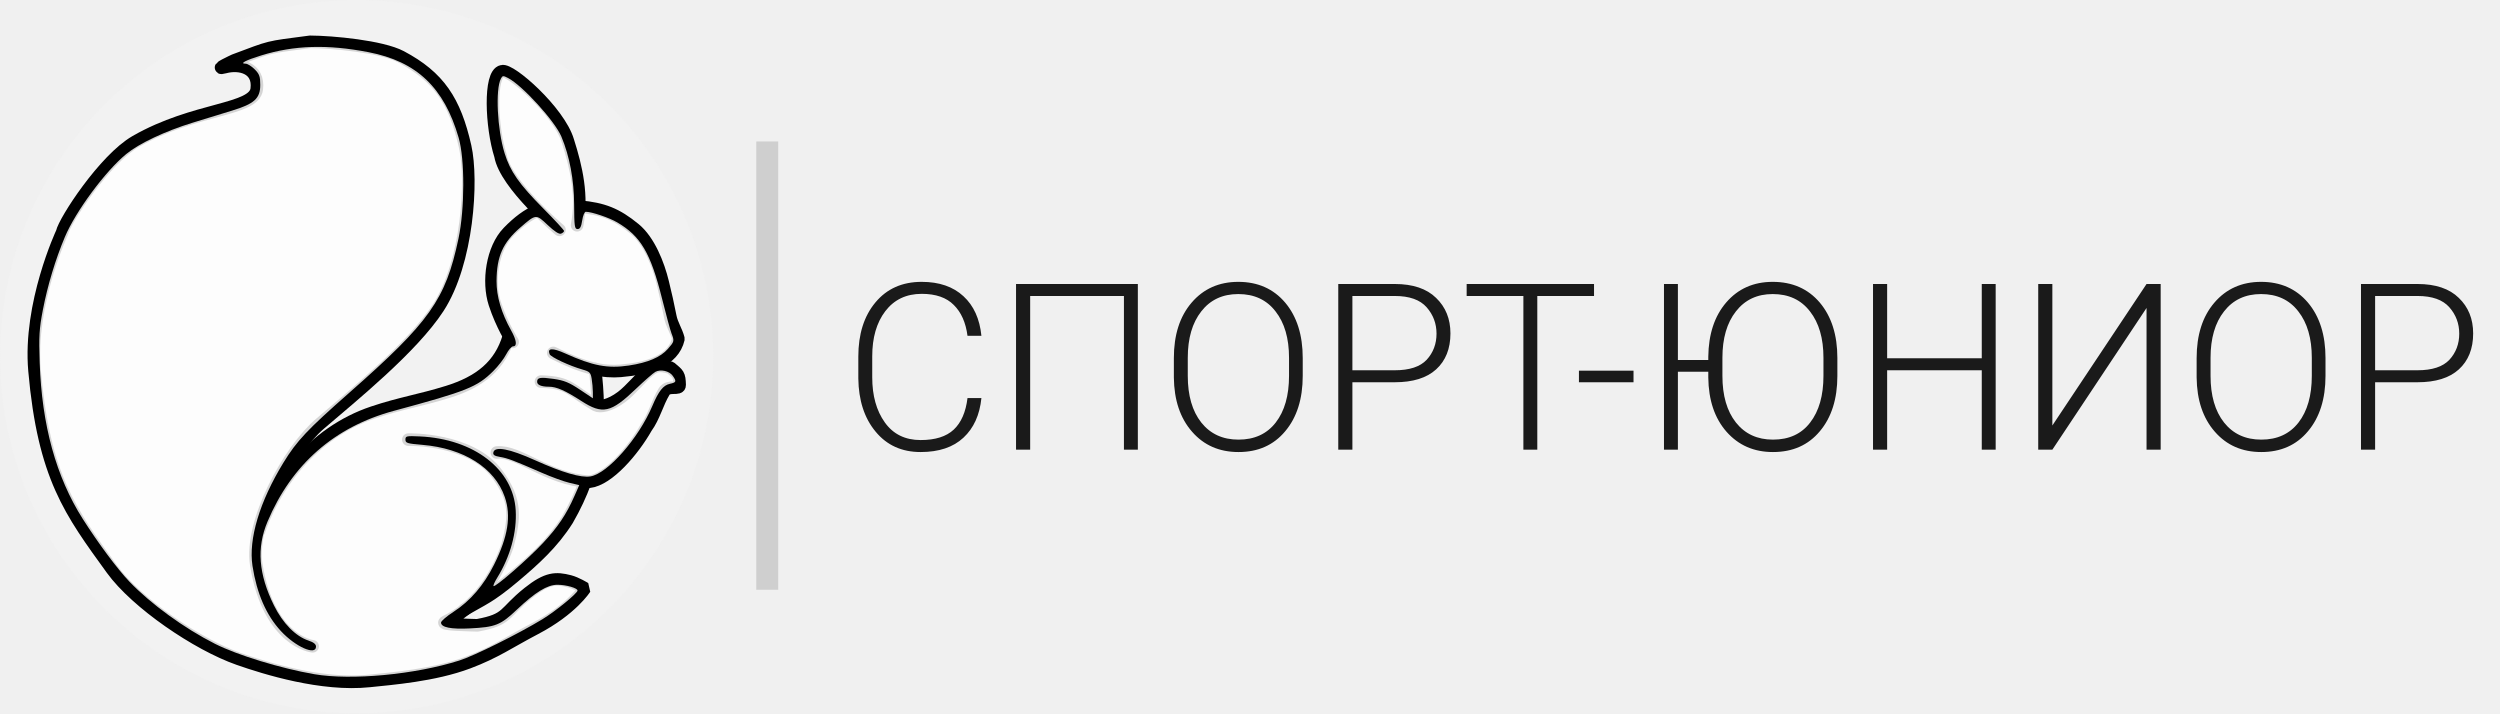
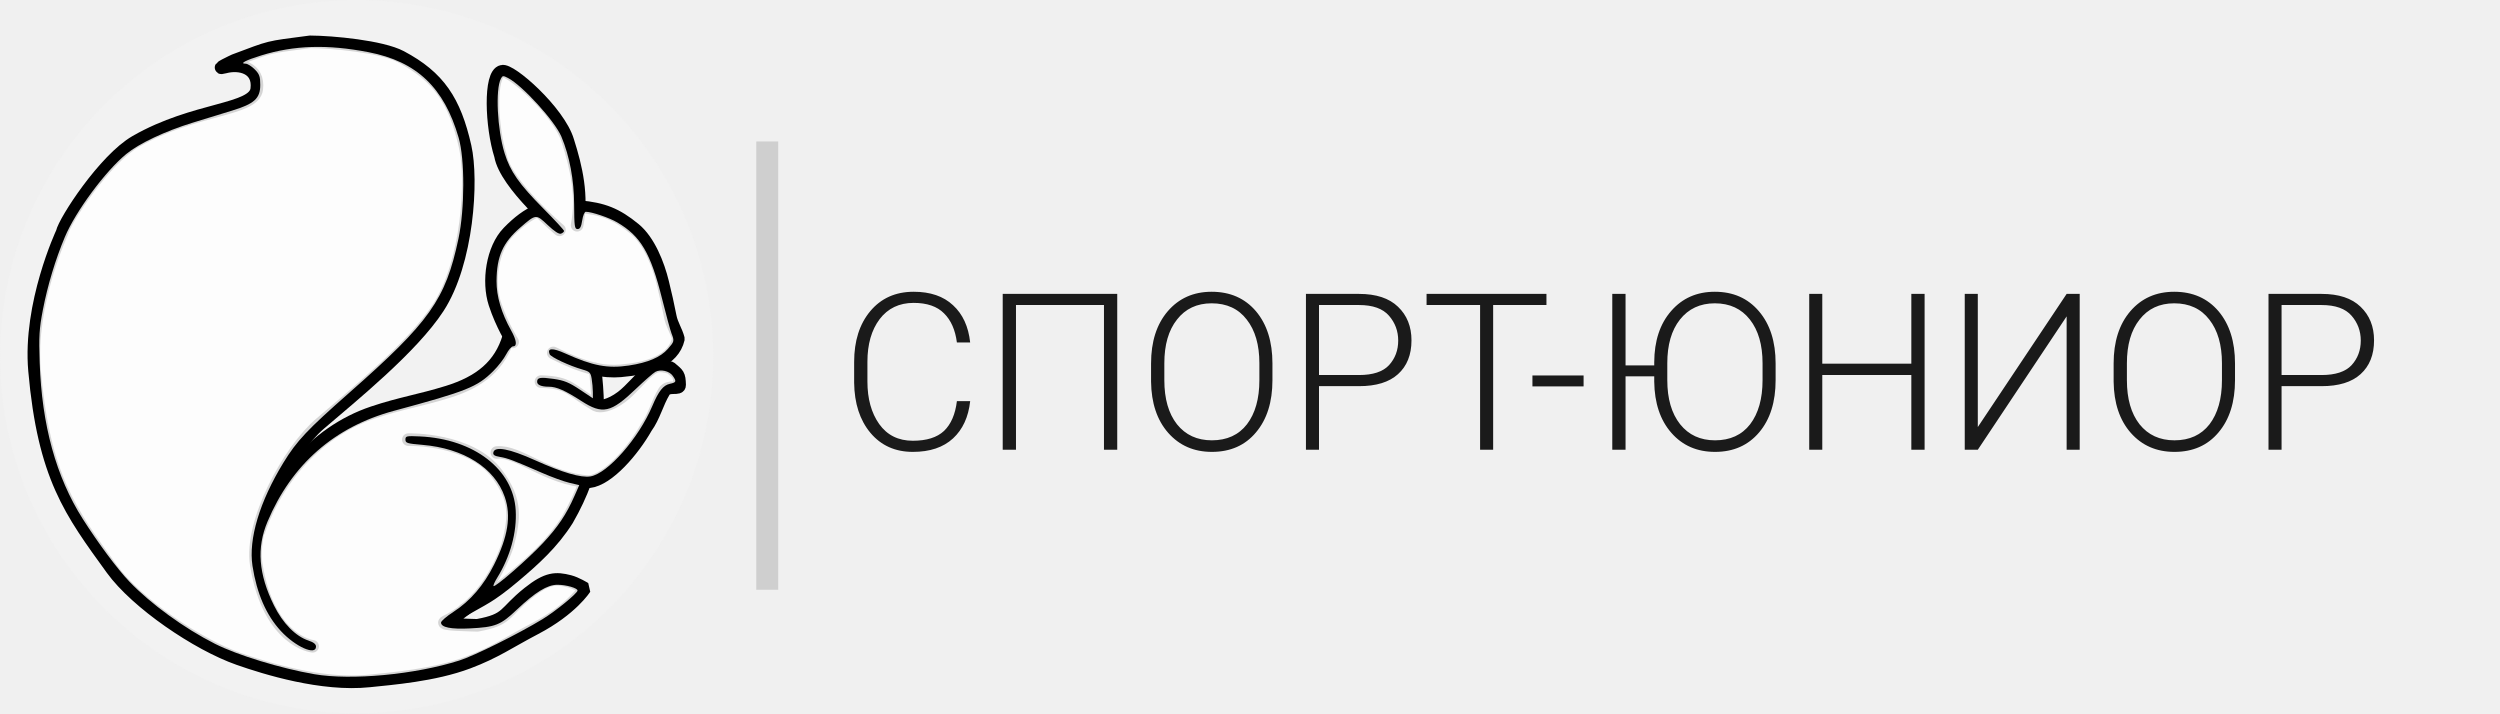
<svg xmlns="http://www.w3.org/2000/svg" width="182.475" height="52.067" id="svg2" version="1.1">
  <defs id="defs4" />
  <g id="layer4" style="display:inline" transform="translate(1.555771,4.826338)">
    <path style="fill:#f2f2f2;fill-opacity:0.835;stroke-width:1.17;stroke-linecap:round;stroke-linejoin:bevel;stroke-miterlimit:4;stroke-dasharray:none;stroke-dashoffset:0" id="path2995" d="m 62.679,27.88 c 0,18.294 -14.831,33.125 -33.125,33.125 -18.294,0 -33.125,-14.831 -33.125,-33.125 0,-18.294 14.831,-33.125 33.125,-33.125 18.294,0 33.125,14.831 33.125,33.125 z" transform="matrix(0.7859127,0,0,0.7859127,1.25106,-0.7044172)" />
  </g>
  <g id="layer3" style="display:none" transform="translate(-27.78669,-17.55493)">
    <path style="fill:#3498df;fill-opacity:0.835;display:inline" id="path2991" d="m 569.726,578.096 c 0,117.994 -95.653,213.647 -213.647,213.647 -117.994,0 -213.647,-95.653 -213.647,-213.647 0,-117.994 95.653,-213.647 213.647,-213.647 117.994,0 213.647,95.653 213.647,213.647 z" transform="translate(14.64722,-53.03302)" />
  </g>
  <g id="layer1" style="display:inline" transform="translate(-27.78669,-17.55493)">
    <path style="fill:none;stroke:#000000;stroke-width:0.919;stroke-linecap:round;stroke-linejoin:bevel;stroke-miterlimit:4;stroke-opacity:1;stroke-dasharray:none;stroke-dashoffset:0" d="m 68.621,34.332 c 0,0 -3.94,-3.303 -4.305,-5.423 -0.663,-2.084 -0.829,-5.966 0.112,-6.15 0.587,-0.213 4.165,2.925 4.808,5.088 0.622,1.948 1.091,4.027 0.671,6.15" id="path3786" />
    <path style="fill:none;stroke:#000000;stroke-width:0.919;stroke-linecap:round;stroke-linejoin:bevel;stroke-miterlimit:4;stroke-opacity:1;stroke-dasharray:none;stroke-dashoffset:0" d="m 64.051,50.583 c 1.644,-0.147 3.649,1.946 6.74,2.134 1.405,-0.153 3.217,-2.293 4.156,-3.949 0.588,-0.805 0.805,-1.792 1.314,-2.634 0.313,-0.518 1.142,-0.072 1.132,-0.483 -0.02,-0.772 -0.108,-0.782 -0.662,-1.253 -0.886,-0.264 -1.128,-0.138 -1.622,0.252 -0.488,0.385 -1.285,1.38 -1.942,1.873 -0.874,0.656 -1.59,0.759 -1.882,0.606 -1.94,-1.126 -1.866,-1.651 -4.013,-1.722" id="path3792" />
  </g>
  <g id="layer2" style="display:inline" transform="translate(-27.78669,-17.55493)">
    <path style="fill:none;stroke:#000000;stroke-width:0.919;stroke-linecap:round;stroke-linejoin:bevel;stroke-miterlimit:4;stroke-opacity:1;stroke-dasharray:none;stroke-dashoffset:0" d="m 50.605,64.728 c 0,0 -3.187,-0.342 -4.11,-5.935 -0.511,-3.096 2.374,-8.358 4.649,-10.309 2.358,-2.022 6.726,-5.555 8.623,-8.466 2.16,-3.314 2.52,-9.325 1.973,-11.752 -0.755,-3.346 -1.917,-5.096 -4.685,-6.567 -1.409,-0.749 -5.023,-1.083 -6.633,-1.09 -3.277,0.428 -2.744,0.315 -5.522,1.349 0,0 -1.611,0.741 -0.708,0.497 1.075,-0.292 2.526,0.036 2.336,1.599 -0.194,1.591 -4.513,1.346 -8.834,3.826 -2.282,1.31 -5.199,5.798 -5.379,6.658 0,0 -2.438,5.201 -2.007,10.072 0.686,7.743 2.608,10.285 5.647,14.481 1.799,2.484 6.229,5.499 9.242,6.554 1.959,0.686 6.086,1.976 9.545,1.612 1.612,-0.17 4.72,-0.407 7.212,-1.345 2,-0.752 2.994,-1.486 4.904,-2.486 2.66,-1.392 3.621,-2.924 3.621,-2.924 0,0 -0.627,-0.39 -1.128,-0.517 -0.988,-0.25 -1.618,-0.253 -2.99,0.841 -1.846,1.471 -1.421,1.947 -3.735,2.372 -0.482,-0.021 -2.779,-0.042 -2.347,-0.247 2.18,-1.031 3.678,-3.085 4.552,-5.572 0.519,-2.039 0.676,-3.28 -0.753,-5.221 -1.932,-2.624 -6.486,-2.516 -6.486,-2.516" id="path3774" />
    <g id="g3781" transform="matrix(0.1106976,0,0,0.1106976,12.86258,-14.35166)" style="stroke-width:8.303;stroke-linecap:round;stroke-linejoin:bevel;stroke-miterlimit:4;stroke-dasharray:none;stroke-dashoffset:0">
      <path id="path3778" d="m 472.807,513.693 c 0,0 -7.084,-11.006 -11.735,-25.259 -4.737,-14.516 -1.725,-36.204 8.929,-47.143 6.522,-6.696 12.768,-11.458 19.501,-14.184 m 27.535,-2.602 c 15.413,1.393 24.204,4.838 36.179,14.643 9.554,7.823 15.659,23.357 18.571,35.357 1.923,7.921 3.438,14.5 5,22.5 1.042,5.334 4.005,9.379 5.357,14.643 -3.377,14.549 -19.906,19.567 -38.211,21.115 -10.69,0.904 -23.728,-1.291 -44.289,-11.829" style="fill:none;stroke:#000000;stroke-width:8.303;stroke-linecap:round;stroke-linejoin:bevel;stroke-miterlimit:4;stroke-opacity:1;stroke-dasharray:none;stroke-dashoffset:0" />
      <path id="path3776" d="m 305.714,638.076 c 0,0 6.739,-22.439 25,-43.571 13.516,-15.641 30.4,-27.715 50,-34.286 18.111,-6.071 31.043,-7.91 49.286,-13.571 21.223,-6.586 34.699,-17.387 40.307,-36.527 m 57.01,21.44 c 0.735,7.527 1.432,15.382 1.571,23.659 m -8.365,51.132 c -2.879,7.828 -6.665,16.008 -11.594,24.582 -9.627,15.277 -21.819,26.256 -35.245,37.551 -16.053,13.505 -20.95,14.923 -32.594,21.738" style="fill:none;stroke:#000000;stroke-width:8.303;stroke-linecap:round;stroke-linejoin:bevel;stroke-miterlimit:4;stroke-opacity:1;stroke-dasharray:none;stroke-dashoffset:0" />
    </g>
    <path style="fill:#ffffff;fill-opacity:0.835;stroke-width:0.616;stroke-linecap:round;stroke-linejoin:bevel;stroke-miterlimit:4;stroke-dasharray:none;stroke-dashoffset:0" d="M 50.712,66.762 C 48.293,66.345 45.121,65.375 43.489,64.552 41.252,63.424 38.781,61.629 37.231,60.006 36.358,59.092 34.95,57.199 33.827,55.43 31.881,52.365 30.838,48.581 30.684,44.026 c -0.066,-1.94 -0.034,-2.464 0.232,-3.853 0.341,-1.777 0.919,-3.691 1.607,-5.324 0.79,-1.873 2.951,-4.795 4.474,-6.048 0.947,-0.78 2.841,-1.672 4.874,-2.298 0.888,-0.273 2.168,-0.666 2.846,-0.872 1.64,-0.5 2.066,-0.888 2.066,-1.881 0,-0.616 -0.063,-0.789 -0.41,-1.137 -0.226,-0.226 -0.522,-0.41 -0.66,-0.41 -0.468,0 0.005,-0.25 1.14,-0.601 2.406,-0.746 4.829,-0.819 7.834,-0.238 3.516,0.68 5.516,2.579 6.577,6.245 0.456,1.577 0.45,5.173 -0.014,7.366 -0.94,4.449 -2.089,6.071 -7.96,11.238 -3.075,2.706 -3.834,3.511 -4.81,5.103 -1.743,2.843 -2.567,5.59 -2.264,7.546 0.312,2.008 1.006,3.601 2.07,4.751 1.067,1.153 2.566,1.817 2.566,1.137 0,-0.176 -0.175,-0.316 -0.55,-0.44 -0.94,-0.31 -1.875,-1.262 -2.516,-2.561 -1.132,-2.293 -1.28,-4.207 -0.472,-6.122 1.762,-4.177 4.887,-6.917 9.222,-8.085 5.325,-1.435 6.077,-1.736 7.25,-2.898 0.36,-0.356 0.787,-0.909 0.95,-1.229 0.163,-0.319 0.39,-0.581 0.504,-0.581 0.307,0 0.253,-0.445 -0.138,-1.144 -0.72,-1.289 -1.08,-2.504 -1.073,-3.624 0.012,-1.797 0.46,-2.804 1.741,-3.91 1.141,-0.986 1.136,-0.985 1.994,-0.174 0.491,0.464 0.829,0.682 0.972,0.627 0.121,-0.046 0.22,-0.136 0.22,-0.198 0,-0.063 -0.679,-0.798 -1.509,-1.634 -1.777,-1.791 -2.419,-2.709 -2.832,-4.046 -0.535,-1.732 -0.678,-4.646 -0.267,-5.439 0.115,-0.221 0.167,-0.226 0.514,-0.047 1.054,0.545 3.424,3.148 3.901,4.284 0.597,1.422 0.922,3.153 0.93,4.956 0.007,1.6 0.034,1.789 0.251,1.789 0.18,0 0.267,-0.163 0.338,-0.632 0.052,-0.347 0.17,-0.631 0.262,-0.63 0.439,0.004 1.712,0.434 2.291,0.774 1.719,1.008 2.438,2.225 3.267,5.54 0.3,1.196 0.614,2.353 0.699,2.57 0.215,0.551 0.206,0.589 -0.266,1.126 -0.535,0.61 -1.465,1.005 -2.851,1.213 -1.538,0.231 -2.632,0.023 -4.628,-0.877 -0.944,-0.426 -1.337,-0.409 -1.152,0.049 0.086,0.214 1.457,0.854 2.404,1.122 0.516,0.146 0.59,0.221 0.665,0.673 0.046,0.28 0.085,0.714 0.086,0.966 l 0.002,0.457 -0.963,-0.641 c -0.776,-0.516 -1.146,-0.666 -1.906,-0.774 -0.983,-0.139 -1.2,-0.101 -1.2,0.213 0,0.229 0.308,0.358 0.858,0.358 0.556,0 1.188,0.279 2.373,1.045 1.542,0.997 2.151,0.863 3.967,-0.876 0.634,-0.607 1.28,-1.172 1.435,-1.255 0.388,-0.208 1.017,-0.063 1.266,0.292 0.288,0.412 0.264,0.478 -0.213,0.583 -0.483,0.106 -0.816,0.527 -1.276,1.614 -1.002,2.366 -3.264,4.941 -4.52,5.145 -0.694,0.113 -2.043,-0.282 -4.028,-1.176 -1.894,-0.854 -2.962,-1.054 -3.059,-0.573 -0.036,0.179 0.084,0.259 0.487,0.326 0.562,0.092 0.998,0.258 3.061,1.161 0.695,0.304 1.591,0.63 1.993,0.725 l 0.73,0.172 -0.35,0.795 c -0.591,1.344 -1.205,2.26 -2.302,3.435 -1.081,1.158 -3.488,3.252 -3.604,3.135 -0.036,-0.036 0.085,-0.308 0.268,-0.605 0.957,-1.552 1.441,-3.314 1.35,-4.918 -0.169,-2.998 -3.043,-5.214 -7.001,-5.397 -0.97,-0.045 -1.047,-0.028 -1.047,0.232 0,0.252 0.128,0.291 1.23,0.383 3.026,0.252 5.285,1.68 6.019,3.804 0.478,1.384 0.242,2.883 -0.778,4.935 -0.749,1.508 -1.738,2.657 -2.969,3.454 -0.498,0.322 -0.905,0.673 -0.905,0.78 0,0.349 0.725,0.496 2.105,0.426 1.865,-0.094 2.242,-0.243 3.412,-1.353 1.367,-1.295 2.241,-1.833 2.98,-1.833 0.632,0 1.467,0.239 1.467,0.421 0,0.198 -1.613,1.518 -2.553,2.089 -1.781,1.082 -4.973,2.668 -6.078,3.02 -3.219,1.025 -7.879,1.464 -10.596,0.996 l 0,0 z" id="path3765" />
  </g>
  <g id="layer5" transform="translate(-1.515229,1.010153)">
    <text xml:space="preserve" style="font-size:34.624px;font-style:normal;font-weight:normal;line-height:0%;letter-spacing:0px;word-spacing:0px;fill:#808080;fill-opacity:1;stroke:none;font-family:Sans" x="58.931" y="31.815" id="text3768">
-       <tspan id="tspan3770" x="58.931" y="31.815" style="font-size:17px;font-style:normal;font-variant:normal;font-weight:300;font-stretch:normal;text-align:start;line-height:0%;writing-mode:lr-tb;text-anchor:start;fill:#1a1a1a;fill-opacity:1;font-family:Roboto;-inkscape-font-specification:Roboto Light"> СПОРТ-ЮНИОР</tspan>
+       <tspan id="tspan3770" x="58.931" y="31.815" style="font-size:16px;font-style:normal;font-variant:normal;font-weight:300;font-stretch:normal;text-align:start;line-height:0%;writing-mode:lr-tb;text-anchor:start;fill:#1a1a1a;fill-opacity:1;font-family:Roboto;-inkscape-font-specification:Roboto Light"> СПОРТ-ЮНИОР</tspan>
    </text>
    <path style="fill:#e6e6e6;fill-opacity:0;stroke:#000000;stroke-width:1.601px;stroke-linecap:butt;stroke-linejoin:miter;stroke-opacity:0.137" d="m 57.516,9.316 0,32.722" id="path2997" />
  </g>
</svg>
